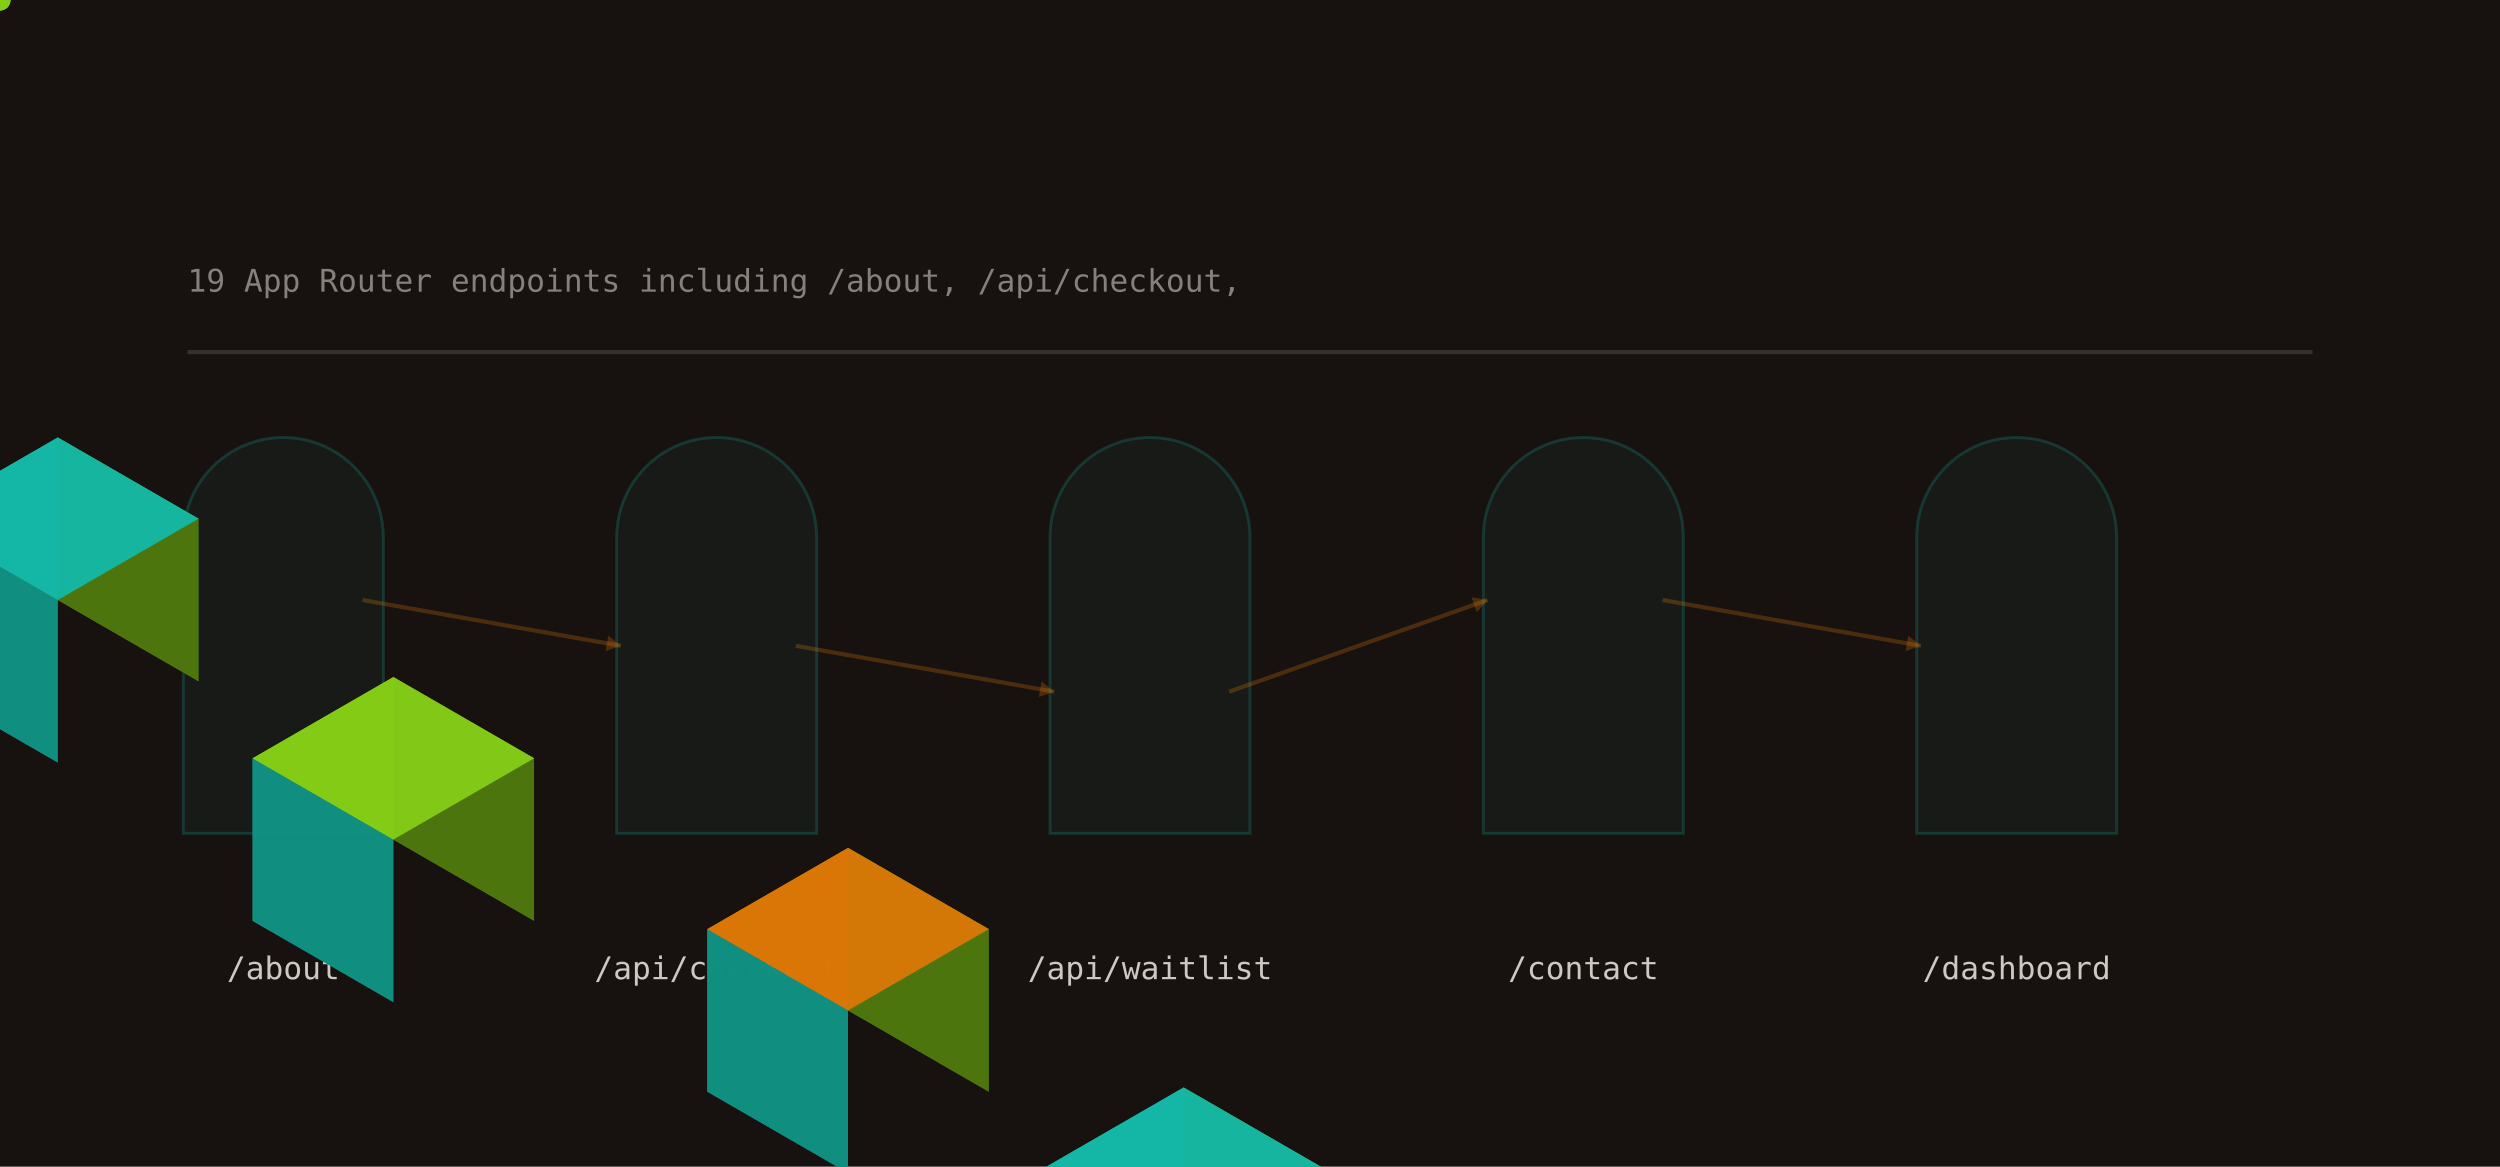
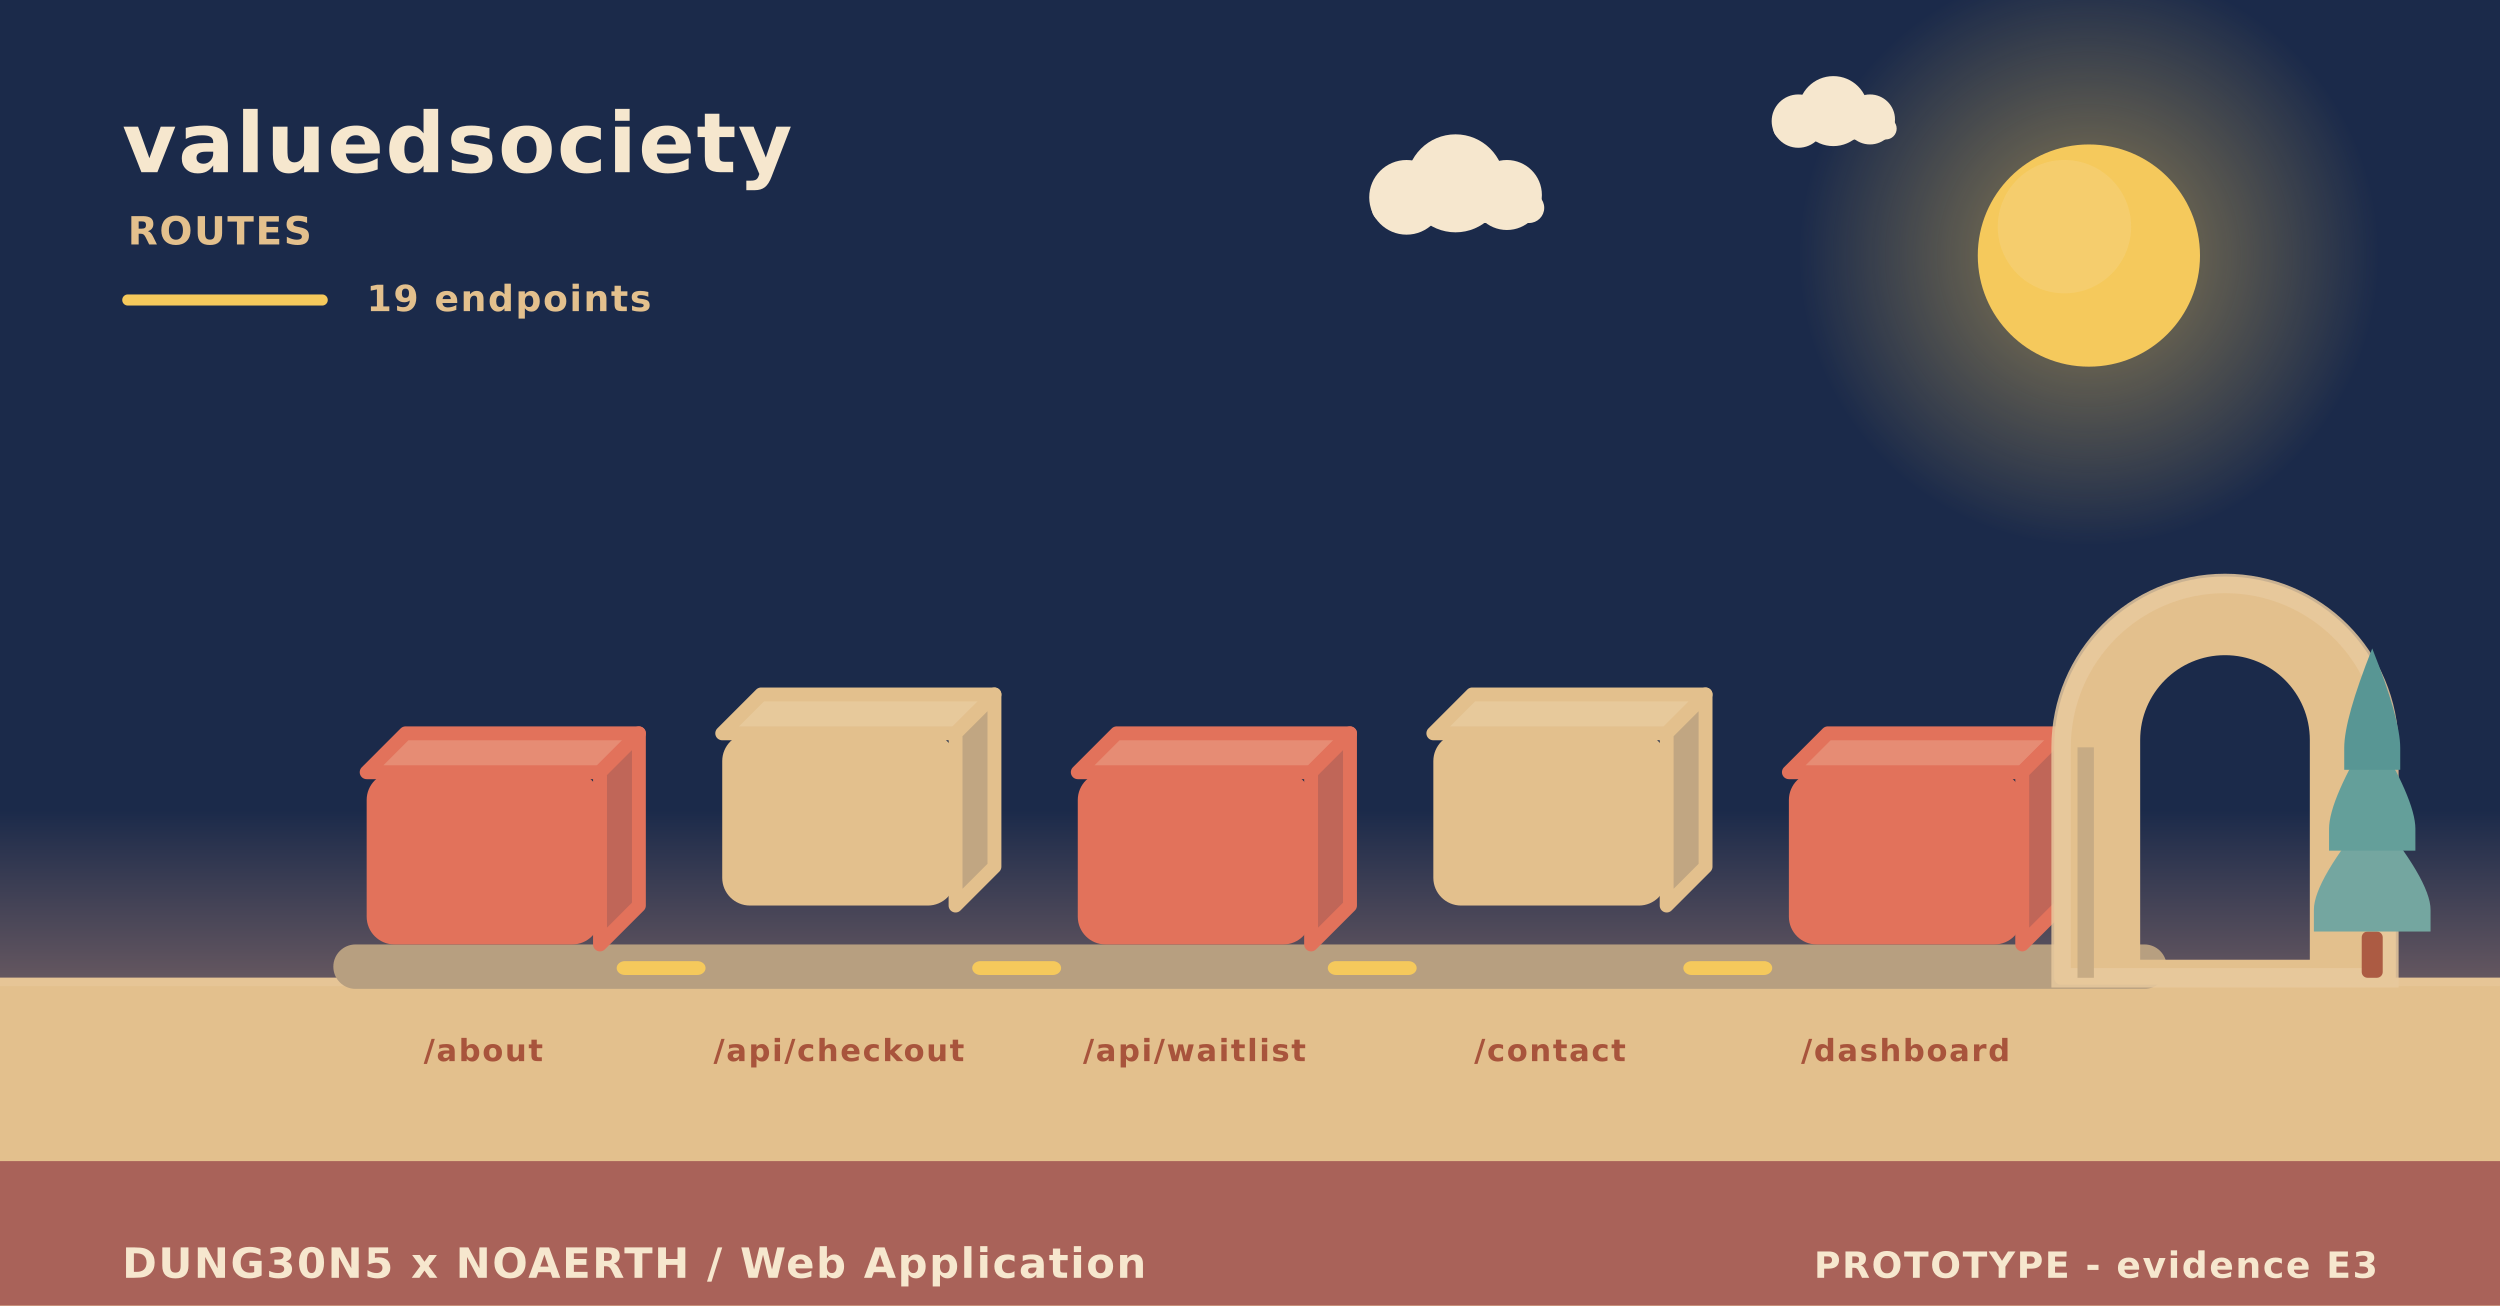
- <svg xmlns="http://www.w3.org/2000/svg" viewBox="0 0 1200 560" width="1200" height="560" role="img" aria-label="valuedsociety data flow">
-   <rect width="1200" height="560" fill="#17110f" />
-   <defs>
-     <linearGradient id="gf" x1="0" y1="0" x2="1" y2="1">
-       <stop offset="0%" stop-color="#d97706" />
-       <stop offset="100%" stop-color="#14b8a6" />
-     </linearGradient>
-   </defs>
-   <path d="M88.00,400.00 L88.00,258.00 A48.00,48.00 0 0 1 184.00,258.00 L184.00,400.00 Z" fill="rgba(20,184,166,0.100)" opacity="0.55" stroke="rgba(20,184,166,0.400)" stroke-width="1.4" />
-   <polygon points="-133.37,173.00 -65.82,212.00 -65.82,134.00 -133.37,95.00" fill="#4d760d" opacity="0.95" />
-   <polygon points="-200.92,212.00 -133.37,251.00 -133.37,173.00 -200.92,134.00" fill="#109081" opacity="0.95" />
-   <polygon points="-133.37,95.00 -65.82,134.00 -133.37,173.00 -200.92,134.00" fill="#d97706" opacity="0.95" />
+ <svg xmlns="http://www.w3.org/2000/svg" width="900" height="470" viewBox="0 0 900 470" role="img" aria-label="valuedsociety - how data moves">
+   <linearGradient id="skyd" x1="0" y1="0" x2="0" y2="1">
+     <stop offset="0" stop-color="#1b2a4a" />
+     <stop offset="0.62" stop-color="#1b2a4a" />
+     <stop offset="1" stop-color="#f3ad8a" />
+   </linearGradient>
+   <rect width="900" height="470" fill="url(#skyd)" />
+   <radialGradient id="sund">
+     <stop offset="0.35" stop-color="#f5c95c" stop-opacity="0.34" />
+     <stop offset="1" stop-color="#f5c95c" stop-opacity="0" />
+   </radialGradient>
+   <circle cx="752" cy="92" r="104" fill="url(#sund)" />
+   <circle cx="752" cy="92" r="40" fill="#f5c95c" />
+   <circle cx="743.2" cy="81.6" r="24" fill="#f5d27e" opacity="0.5" />
  <g>
-     <polygon points="-133.37,173.00 -65.82,212.00 -65.82,134.00 -133.37,95.00" fill="#4d760d" opacity="0.95" />
-     <polygon points="-200.92,212.00 -133.37,251.00 -133.37,173.00 -200.92,134.00" fill="#109081" opacity="0.95" />
-     <polygon points="-133.37,95.00 -65.82,134.00 -133.37,173.00 -200.92,134.00" fill="#d97706" opacity="0.95" />
-     <animate attributeName="opacity" values="0.25;1.0;0.25" dur="4.0s" begin="0.0s" repeatCount="indefinite" />
+     <circle cx="524" cy="66" r="17.64" fill="#f6e7ce" />
+     <circle cx="506.36" cy="71.04" r="13.44" fill="#f6e7ce" />
+     <circle cx="542.48" cy="70.2" r="12.6" fill="#f6e7ce" />
+     <rect x="493.76" y="69.36" width="62.16" height="10.92" rx="5.46" fill="#f6e7ce" />
+     <animateTransform attributeName="transform" type="translate" values="0 0;24 0;0 0" dur="36s" begin="0s" repeatCount="indefinite" />
  </g>
-   <text x="136" y="470" font-family="ui-monospace,Menlo,monospace" font-size="15" fill="rgba(246,239,233,0.820)" text-anchor="middle">/about</text>
-   <path d="M296.00,400.00 L296.00,258.00 A48.00,48.00 0 0 1 392.00,258.00 L392.00,400.00 Z" fill="rgba(20,184,166,0.100)" opacity="0.55" stroke="rgba(20,184,166,0.400)" stroke-width="1.4" />
-   <polygon points="27.71,288.00 95.26,327.00 95.26,249.00 27.71,210.00" fill="#4d760d" opacity="0.95" />
-   <polygon points="-39.84,327.00 27.71,366.00 27.71,288.00 -39.84,249.00" fill="#109081" opacity="0.95" />
-   <polygon points="27.71,210.00 95.26,249.00 27.71,288.00 -39.84,249.00" fill="#14b8a6" opacity="0.95" />
  <g>
-     <polygon points="27.71,288.00 95.26,327.00 95.26,249.00 27.71,210.00" fill="#4d760d" opacity="0.95" />
-     <polygon points="-39.84,327.00 27.71,366.00 27.71,288.00 -39.84,249.00" fill="#109081" opacity="0.95" />
-     <polygon points="27.71,210.00 95.26,249.00 27.71,288.00 -39.84,249.00" fill="#14b8a6" opacity="0.95" />
-     <animate attributeName="opacity" values="0.25;1.0;0.25" dur="4.0s" begin="0.4s" repeatCount="indefinite" />
+     <circle cx="660" cy="40" r="12.6" fill="#f6e7ce" />
+     <circle cx="647.4" cy="43.6" r="9.6" fill="#f6e7ce" />
+     <circle cx="673.2" cy="43" r="9" fill="#f6e7ce" />
+     <rect x="638.4" y="42.4" width="44.4" height="7.8" rx="3.9" fill="#f6e7ce" />
+     <animateTransform attributeName="transform" type="translate" values="0 0;-18 0;0 0" dur="46s" begin="3s" repeatCount="indefinite" />
  </g>
-   <text x="344" y="470" font-family="ui-monospace,Menlo,monospace" font-size="15" fill="rgba(246,239,233,0.820)" text-anchor="middle">/api/checkout</text>
-   <line x1="174.00" y1="288.00" x2="298.00" y2="310.00" stroke="rgba(217,119,6,0.500)" stroke-width="2.00" opacity="0.55" />
-   <polygon points="298.00,310.00 291.97,305.07 290.64,312.55" fill="rgba(217,119,6,0.500)" opacity="0.55" />
-   <g opacity="0.9">
-     <circle cx="0.00" cy="0.00" r="5.00" fill="#84cc16" opacity="1.00" />
-     <animateTransform attributeName="transform" type="translate" values="174.00,288.00 298.00,310.00" dur="3.2s" begin="0.0s" repeatCount="indefinite" />
-     <animateTransform attributeName="transform" type="translate" values="298.00,310.00 174.00,288.00" dur="3.2s" begin="1.6s" repeatCount="indefinite" />
+   <rect x="0" y="352" width="900" height="118" fill="#e3c08d" />
+   <rect x="0" y="352" width="900" height="3" fill="#e6c596" />
+   <text x="44" y="62" font-family="Verdana,DejaVu Sans,sans-serif" font-size="30" font-weight="700" letter-spacing="0.6" fill="#f6e7ce" text-anchor="start">valuedsociety</text>
+   <text x="46" y="88" font-family="Verdana,DejaVu Sans,sans-serif" font-size="14" font-weight="700" letter-spacing="0.6" fill="#e3c08d" text-anchor="start">ROUTES</text>
+   <rect x="44" y="106" width="74" height="4" rx="2" fill="#f5c95c" />
+   <text x="132" y="112" font-family="Verdana,DejaVu Sans,sans-serif" font-size="13" font-weight="700" letter-spacing="0.6" fill="#e3c08d" text-anchor="start">19 endpoints</text>
+   <rect x="120" y="340" width="660" height="16" rx="8" fill="#b79f80" />
+   <g>
+     <path d="M132,278 L216,278 L230,264 L146,264 Z" fill="#e68c74" stroke="#e2725b" stroke-width="5" stroke-linejoin="round" />
+     <path d="M216,278 L230,264 L230,326 L216,340 Z" fill="#c06658" stroke="#e2725b" stroke-width="5" stroke-linejoin="round" />
+     <rect x="132" y="278" width="84" height="62" rx="10" fill="#e2725b" />
+     <animateTransform attributeName="transform" type="translate" values="0 10;0 0" dur="0.8s" begin="0s" fill="freeze" />
  </g>
-   <path d="M504.00,400.00 L504.00,258.00 A48.00,48.00 0 0 1 600.00,258.00 L600.00,400.00 Z" fill="rgba(20,184,166,0.100)" opacity="0.55" stroke="rgba(20,184,166,0.400)" stroke-width="1.4" />
-   <polygon points="188.79,403.00 256.34,442.00 256.34,364.00 188.79,325.00" fill="#4d760d" opacity="0.95" />
-   <polygon points="121.24,442.00 188.79,481.00 188.79,403.00 121.24,364.00" fill="#109081" opacity="0.95" />
-   <polygon points="188.79,325.00 256.34,364.00 188.79,403.00 121.24,364.00" fill="#84cc16" opacity="0.95" />
+   <text x="174" y="382" font-family="Verdana,DejaVu Sans,sans-serif" font-size="11" font-weight="700" letter-spacing="0.6" fill="#a8543c" text-anchor="middle">/about</text>
  <g>
-     <polygon points="188.79,403.00 256.34,442.00 256.34,364.00 188.79,325.00" fill="#4d760d" opacity="0.95" />
-     <polygon points="121.24,442.00 188.79,481.00 188.79,403.00 121.24,364.00" fill="#109081" opacity="0.95" />
-     <polygon points="188.79,325.00 256.34,364.00 188.79,403.00 121.24,364.00" fill="#84cc16" opacity="0.95" />
-     <animate attributeName="opacity" values="0.25;1.0;0.25" dur="4.0s" begin="0.8s" repeatCount="indefinite" />
+     <path d="M260,264 L344,264 L358,250 L274,250 Z" fill="#e7c99b" stroke="#e3c08d" stroke-width="5" stroke-linejoin="round" />
+     <path d="M344,264 L358,250 L358,312 L344,326 Z" fill="#c1a682" stroke="#e3c08d" stroke-width="5" stroke-linejoin="round" />
+     <rect x="260" y="264" width="84" height="62" rx="10" fill="#e3c08d" />
+     <animateTransform attributeName="transform" type="translate" values="0 10;0 0" dur="0.8s" begin="0.26s" fill="freeze" />
  </g>
-   <text x="552" y="470" font-family="ui-monospace,Menlo,monospace" font-size="15" fill="rgba(246,239,233,0.820)" text-anchor="middle">/api/waitlist</text>
-   <line x1="382.00" y1="310.00" x2="506.00" y2="332.00" stroke="rgba(217,119,6,0.500)" stroke-width="2.00" opacity="0.55" />
-   <polygon points="506.00,332.00 499.97,327.07 498.64,334.55" fill="rgba(217,119,6,0.500)" opacity="0.55" />
-   <g opacity="0.9">
-     <circle cx="0.00" cy="0.00" r="5.00" fill="#84cc16" opacity="1.00" />
-     <animateTransform attributeName="transform" type="translate" values="382.00,310.00 506.00,332.00" dur="3.2s" begin="0.45s" repeatCount="indefinite" />
-     <animateTransform attributeName="transform" type="translate" values="506.00,332.00 382.00,310.00" dur="3.2s" begin="2.05s" repeatCount="indefinite" />
+   <text x="302" y="382" font-family="Verdana,DejaVu Sans,sans-serif" font-size="11" font-weight="700" letter-spacing="0.6" fill="#a8543c" text-anchor="middle">/api/checkout</text>
+   <rect x="222" y="346" width="32" height="5" rx="3" fill="#f5c95c" />
+   <animate attributeName="opacity" values="0.3;1;0.3" dur="3.4s" begin="0.5s" repeatCount="indefinite" />
+   <g>
+     <path d="M388,278 L472,278 L486,264 L402,264 Z" fill="#e68c74" stroke="#e2725b" stroke-width="5" stroke-linejoin="round" />
+     <path d="M472,278 L486,264 L486,326 L472,340 Z" fill="#c06658" stroke="#e2725b" stroke-width="5" stroke-linejoin="round" />
+     <rect x="388" y="278" width="84" height="62" rx="10" fill="#e2725b" />
+     <animateTransform attributeName="transform" type="translate" values="0 10;0 0" dur="0.8s" begin="0.52s" fill="freeze" />
  </g>
-   <path d="M712.00,400.00 L712.00,258.00 A48.00,48.00 0 0 1 808.00,258.00 L808.00,400.00 Z" fill="rgba(20,184,166,0.100)" opacity="0.55" stroke="rgba(20,184,166,0.400)" stroke-width="1.4" />
-   <polygon points="407.03,485.00 474.58,524.00 474.58,446.00 407.03,407.00" fill="#4d760d" opacity="0.95" />
-   <polygon points="339.48,524.00 407.03,563.00 407.03,485.00 339.48,446.00" fill="#109081" opacity="0.95" />
-   <polygon points="407.03,407.00 474.58,446.00 407.03,485.00 339.48,446.00" fill="#d97706" opacity="0.95" />
+   <text x="430" y="382" font-family="Verdana,DejaVu Sans,sans-serif" font-size="11" font-weight="700" letter-spacing="0.6" fill="#a8543c" text-anchor="middle">/api/waitlist</text>
+   <rect x="350" y="346" width="32" height="5" rx="3" fill="#f5c95c" />
+   <animate attributeName="opacity" values="0.3;1;0.3" dur="3.4s" begin="1s" repeatCount="indefinite" />
  <g>
-     <polygon points="407.03,485.00 474.58,524.00 474.58,446.00 407.03,407.00" fill="#4d760d" opacity="0.95" />
-     <polygon points="339.48,524.00 407.03,563.00 407.03,485.00 339.48,446.00" fill="#109081" opacity="0.95" />
-     <polygon points="407.03,407.00 474.58,446.00 407.03,485.00 339.48,446.00" fill="#d97706" opacity="0.95" />
-     <animate attributeName="opacity" values="0.25;1.0;0.25" dur="4.0s" begin="1.2s" repeatCount="indefinite" />
+     <path d="M516,264 L600,264 L614,250 L530,250 Z" fill="#e7c99b" stroke="#e3c08d" stroke-width="5" stroke-linejoin="round" />
+     <path d="M600,264 L614,250 L614,312 L600,326 Z" fill="#c1a682" stroke="#e3c08d" stroke-width="5" stroke-linejoin="round" />
+     <rect x="516" y="264" width="84" height="62" rx="10" fill="#e3c08d" />
+     <animateTransform attributeName="transform" type="translate" values="0 10;0 0" dur="0.8s" begin="0.78s" fill="freeze" />
  </g>
-   <text x="760" y="470" font-family="ui-monospace,Menlo,monospace" font-size="15" fill="rgba(246,239,233,0.820)" text-anchor="middle">/contact</text>
-   <line x1="590.00" y1="332.00" x2="714.00" y2="288.00" stroke="rgba(217,119,6,0.500)" stroke-width="2.00" opacity="0.55" />
-   <polygon points="714.00,288.00 706.32,286.69 708.86,293.86" fill="rgba(217,119,6,0.500)" opacity="0.55" />
-   <g opacity="0.9">
-     <circle cx="0.00" cy="0.00" r="5.00" fill="#84cc16" opacity="1.00" />
-     <animateTransform attributeName="transform" type="translate" values="590.00,332.00 714.00,288.00" dur="3.2s" begin="0.9s" repeatCount="indefinite" />
-     <animateTransform attributeName="transform" type="translate" values="714.00,288.00 590.00,332.00" dur="3.2s" begin="2.5s" repeatCount="indefinite" />
+   <text x="558" y="382" font-family="Verdana,DejaVu Sans,sans-serif" font-size="11" font-weight="700" letter-spacing="0.6" fill="#a8543c" text-anchor="middle">/contact</text>
+   <rect x="478" y="346" width="32" height="5" rx="3" fill="#f5c95c" />
+   <animate attributeName="opacity" values="0.3;1;0.3" dur="3.4s" begin="1.5s" repeatCount="indefinite" />
+   <g>
+     <path d="M644,278 L728,278 L742,264 L658,264 Z" fill="#e68c74" stroke="#e2725b" stroke-width="5" stroke-linejoin="round" />
+     <path d="M728,278 L742,264 L742,326 L728,340 Z" fill="#c06658" stroke="#e2725b" stroke-width="5" stroke-linejoin="round" />
+     <rect x="644" y="278" width="84" height="62" rx="10" fill="#e2725b" />
+     <animateTransform attributeName="transform" type="translate" values="0 10;0 0" dur="0.8s" begin="1.04s" fill="freeze" />
  </g>
-   <path d="M920.00,400.00 L920.00,258.00 A48.00,48.00 0 0 1 1016.00,258.00 L1016.00,400.00 Z" fill="rgba(20,184,166,0.100)" opacity="0.55" stroke="rgba(20,184,166,0.400)" stroke-width="1.4" />
-   <polygon points="568.11,600.00 635.66,639.00 635.66,561.00 568.11,522.00" fill="#4d760d" opacity="0.95" />
-   <polygon points="500.56,639.00 568.11,678.00 568.11,600.00 500.56,561.00" fill="#109081" opacity="0.95" />
-   <polygon points="568.11,522.00 635.66,561.00 568.11,600.00 500.56,561.00" fill="#14b8a6" opacity="0.95" />
-   <g>
-     <polygon points="568.11,600.00 635.66,639.00 635.66,561.00 568.11,522.00" fill="#4d760d" opacity="0.95" />
-     <polygon points="500.56,639.00 568.11,678.00 568.11,600.00 500.56,561.00" fill="#109081" opacity="0.95" />
-     <polygon points="568.11,522.00 635.66,561.00 568.11,600.00 500.56,561.00" fill="#14b8a6" opacity="0.95" />
-     <animate attributeName="opacity" values="0.25;1.0;0.25" dur="4.0s" begin="1.6s" repeatCount="indefinite" />
-   </g>
-   <text x="968" y="470" font-family="ui-monospace,Menlo,monospace" font-size="15" fill="rgba(246,239,233,0.820)" text-anchor="middle">/dashboard</text>
-   <line x1="798.00" y1="288.00" x2="922.00" y2="310.00" stroke="rgba(217,119,6,0.500)" stroke-width="2.00" opacity="0.55" />
-   <polygon points="922.00,310.00 915.97,305.07 914.64,312.55" fill="rgba(217,119,6,0.500)" opacity="0.55" />
-   <g opacity="0.9">
-     <circle cx="0.00" cy="0.00" r="5.00" fill="#84cc16" opacity="1.00" />
-     <animateTransform attributeName="transform" type="translate" values="798.00,288.00 922.00,310.00" dur="3.2s" begin="1.35s" repeatCount="indefinite" />
-     <animateTransform attributeName="transform" type="translate" values="922.00,310.00 798.00,288.00" dur="3.2s" begin="2.95s" repeatCount="indefinite" />
-   </g>
-   <rect x="90.00" y="168.00" width="1020.00" height="2.00" rx="0.00" fill="rgba(246,239,233,0.140)" opacity="1.00" />
-   <text x="90" y="140" font-family="ui-monospace,Menlo,monospace" font-size="15" fill="rgba(246,239,233,0.500)">19 App Router endpoints including /about, /api/checkout,</text>
+   <text x="686" y="382" font-family="Verdana,DejaVu Sans,sans-serif" font-size="11" font-weight="700" letter-spacing="0.6" fill="#a8543c" text-anchor="middle">/dashboard</text>
+   <rect x="606" y="346" width="32" height="5" rx="3" fill="#f5c95c" />
+   <animate attributeName="opacity" values="0.3;1;0.3" dur="3.4s" begin="2s" repeatCount="indefinite" />
+   <path d="M742,352 L742,269.04 A59,59 0 0 1 860,269.04 L860,352 Z M767.96,348 L767.96,266.4 A33.04,33.04 0 0 1 834.04,266.4 L834.04,348 Z" fill="#e3c08d" fill-rule="evenodd" stroke="#e3c08d" stroke-width="5" stroke-linejoin="round" />
+   <path d="M742,352 L742,269.04 A59,59 0 0 1 860,269.04 L860,352 Z" fill="none" stroke="#e8c99d" stroke-width="7" stroke-linecap="round" opacity="0.85" />
+   <rect x="747.9" y="269.04" width="5.9" height="82.96" fill="#c7ab84" />
+   <rect x="850.22" y="335.36" width="7.56" height="16.64" rx="2.1" fill="#ac5b43" />
+   <path d="M854,291.68 Q833,317.01 833,327.5 Q833,335.36 833,335.36 L875,335.36 Q875,335.36 875,327.5 Q875,317.01 854,291.68 Z" fill="#74a6a0" />
+   <path d="M854,262.56 Q838.46,287.89 838.46,298.38 Q838.46,306.24 838.46,306.24 L869.54,306.24 Q869.54,306.24 869.54,298.38 Q869.54,287.89 854,262.56 Z" fill="#649f9a" />
+   <path d="M854,233.44 Q843.92,258.77 843.92,269.26 Q843.92,277.12 843.92,277.12 L864.08,277.12 Q864.08,277.12 864.08,269.26 Q864.08,258.77 854,233.44 Z" fill="#589694" />
+   <rect x="0" y="418" width="900" height="52" rx="0" fill="#a65c56" opacity="0.94" />
+   <text x="44" y="460" font-family="Verdana,DejaVu Sans,sans-serif" font-size="15" font-weight="700" letter-spacing="0.6" fill="#f6e7ce" text-anchor="start">DUNG30N5 x NOAERTH  /  Web Application</text>
+   <text x="856" y="460" font-family="Verdana,DejaVu Sans,sans-serif" font-size="13" font-weight="700" letter-spacing="0.6" fill="#f6e7ce" text-anchor="end">PROTOTYPE  -  evidence E3</text>
</svg>
